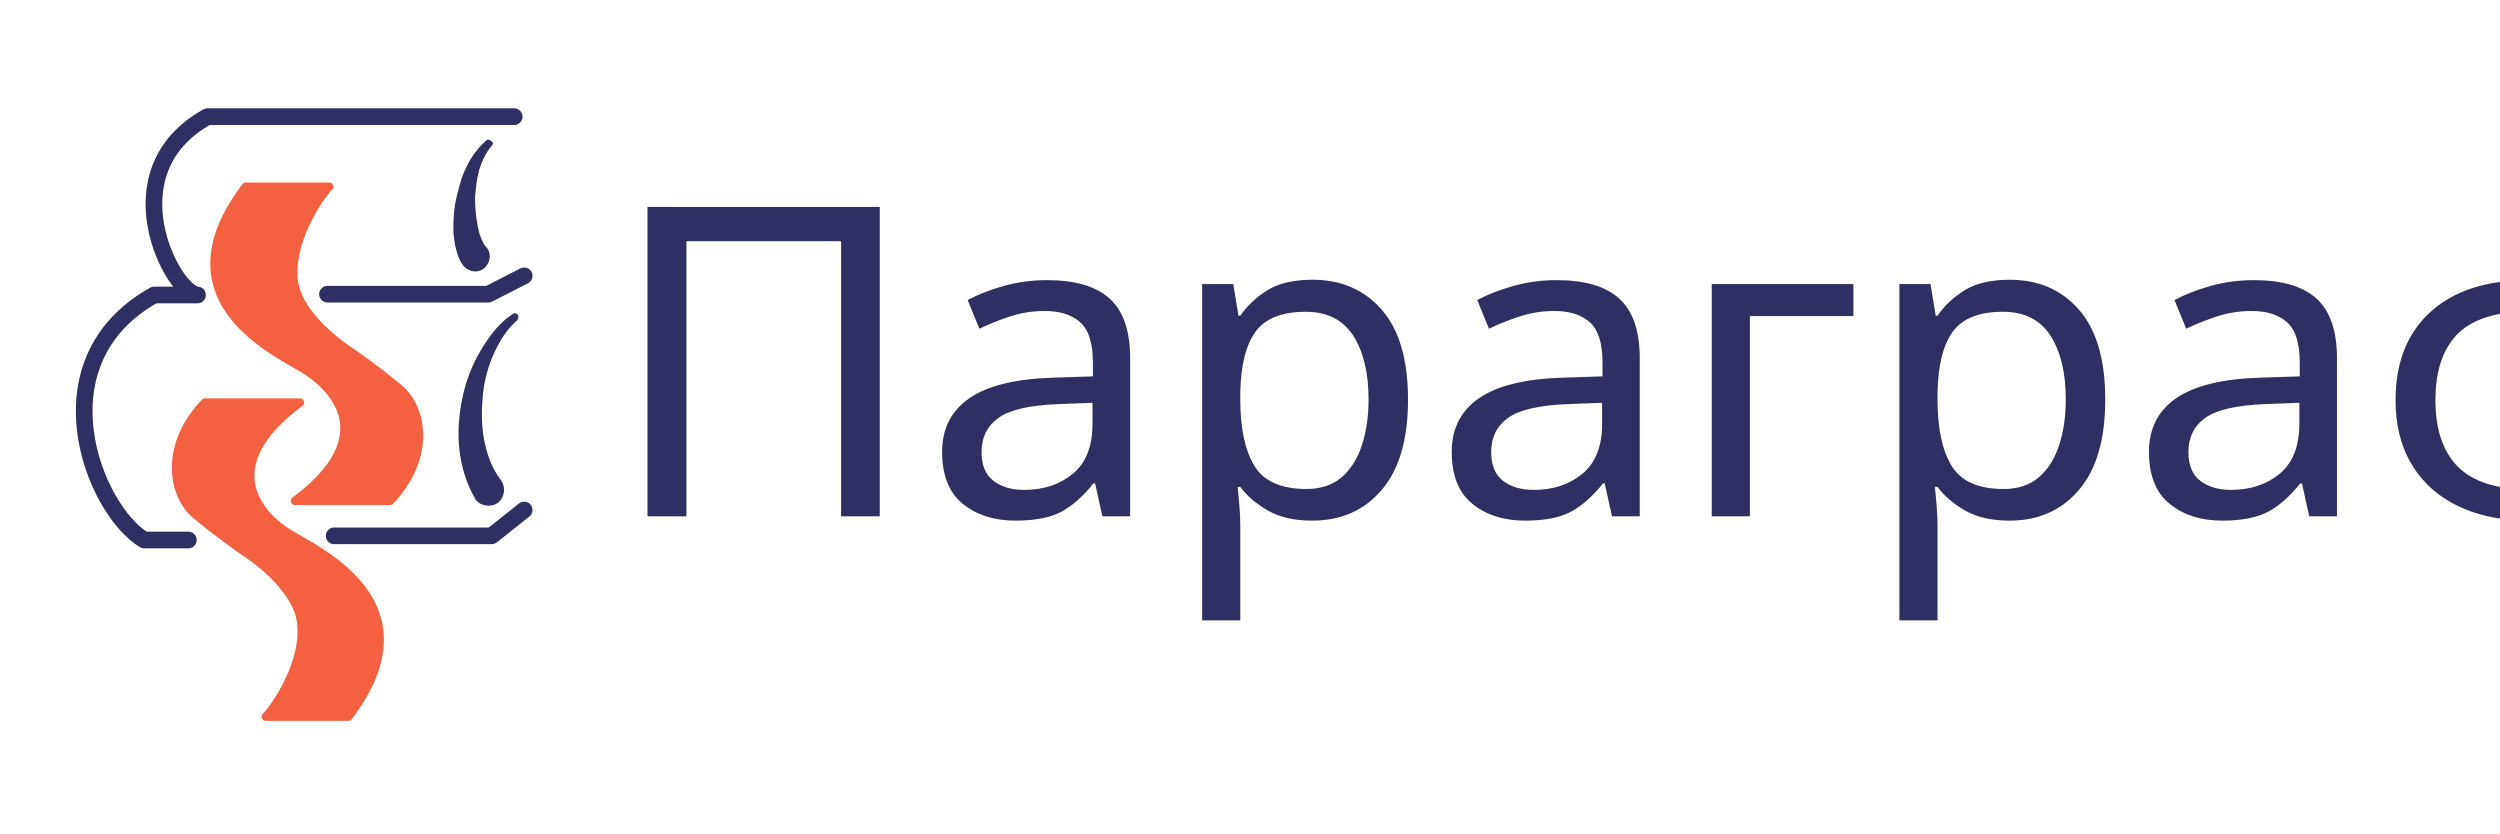
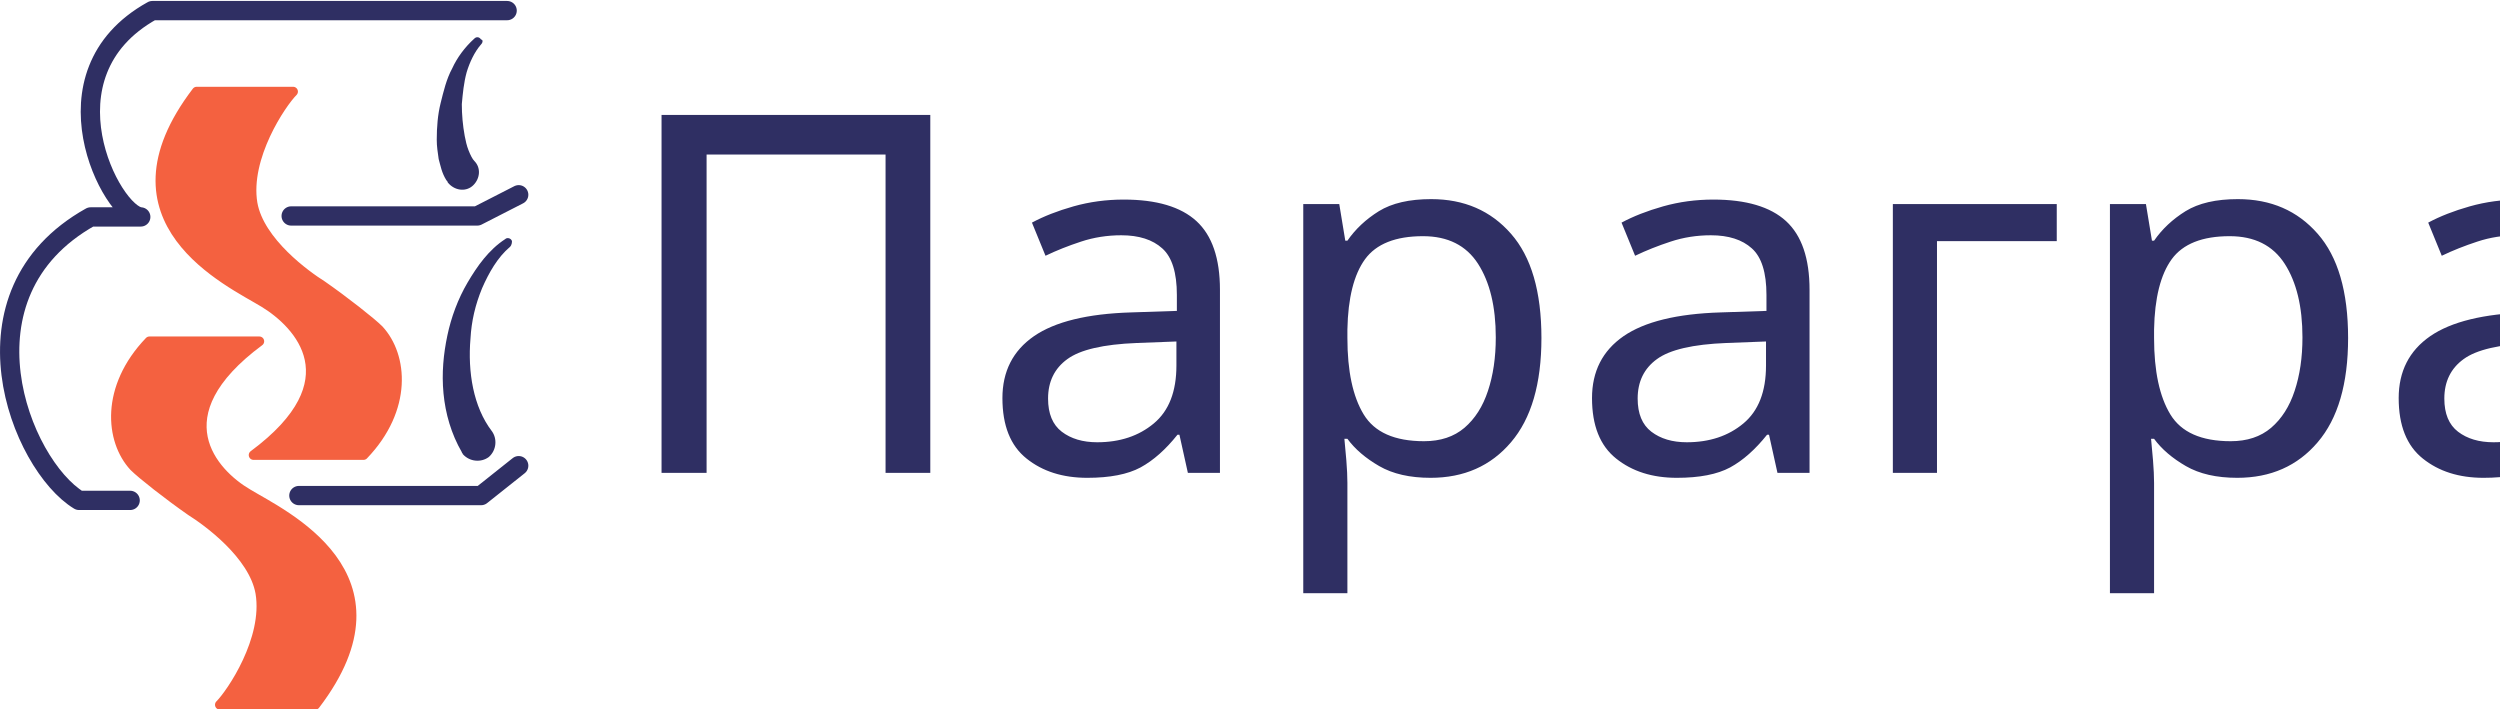
- <svg xmlns="http://www.w3.org/2000/svg" version="1.1" id="Слой_1" x="0px" y="0px" viewBox="0 0 300 100" style="enable-background:new 0 0 300 100;" xml:space="preserve">
+ <svg xmlns="http://www.w3.org/2000/svg" version="1.1" id="Слой_1" x="0px" y="0px" viewBox="0 0 259.3 73.5" style="enable-background:new 0 0 259.3 73.5;" xml:space="preserve">
  <style type="text/css">
	.st0{fill:#2F2F63;}
	.st1{font-family:'GaramondPremrPro-MedSubh';}
	.st2{font-size:52px;}
	.st3{fill:#F46140;stroke:#F46140;stroke-linecap:round;stroke-linejoin:round;stroke-miterlimit:10;}
	.st4{fill:none;stroke:#2F2F63;stroke-width:2;stroke-linecap:round;stroke-linejoin:round;stroke-miterlimit:10;}
</style>
-   <text transform="matrix(1 0 0 1 72.652 61.96)" class="st0 st1 st2">Параграф</text>
+   <text transform="matrix(1 0 0 1 63.5687 49.0433)" class="st0 st1 st2">Параграф</text>
  <g>
-     <path class="st3" d="M29.5,22.4c-10.3,13.5,3.4,19.7,7,21.9c3.6,2.2,9.3,8.1-1.1,15.8h11.4c4.6-4.8,4.1-10.3,1.6-13   c-0.8-0.8-3.6-3-5.9-4.6c-1.6-1-6.5-4.5-7.2-8.5c-0.8-4.8,3-10.4,4.2-11.6H29.5z" />
-     <path class="st3" d="M41.8,86c10.3-13.5-3.4-19.7-7-21.9C31.2,62,25.6,56,36,48.3H24.6c-4.6,4.8-4.1,10.3-1.6,13   c0.8,0.8,3.6,3,5.9,4.6c1.6,1,6.5,4.5,7.2,8.5c0.8,4.8-3,10.4-4.2,11.6H41.8z" />
-     <path class="st4" d="M61.7,14H24.9c-11.9,6.6-4.2,21.2-1.2,21.4h-5.2c-14.3,8-7.3,25.7-1.2,29.4h5.3" />
-     <polyline class="st4" points="39.3,35.3 58.6,35.3 62.9,33.1  " />
-     <polyline class="st4" points="40.1,64.3 59,64.3 62.9,61.2  " />
+     <path class="st3" d="M20.4,9.5c-10.3,13.5,3.4,19.7,7,21.9s9.3,8.1-1.1,15.8h11.4c4.6-4.8,4.1-10.3,1.6-13c-0.8-0.8-3.6-3-5.9-4.6   c-1.6-1-6.5-4.5-7.2-8.5c-0.8-4.8,3-10.4,4.2-11.6H20.4z" />
+     <path class="st3" d="M32.7,73.1c10.3-13.5-3.4-19.7-7-21.9c-3.6-2.1-9.2-8.1,1.2-15.8H15.5c-4.6,4.8-4.1,10.3-1.6,13   c0.8,0.8,3.6,3,5.9,4.6c1.6,1,6.5,4.5,7.2,8.5c0.8,4.8-3,10.4-4.2,11.6H32.7z" />
+     <path class="st4" d="M52.6,1.1H15.8c-11.9,6.6-4.2,21.2-1.2,21.4H9.4c-14.3,8-7.3,25.7-1.2,29.4h5.3" />
+     <polyline class="st4" points="30.2,22.4 49.5,22.4 53.8,20.2  " />
+     <polyline class="st4" points="31,51.4 49.9,51.4 53.8,48.3  " />
    <g>
-       <path class="st0" d="M62,38.5c-1.3,1.1-2.2,2.7-2.9,4.3c-0.7,1.7-1.1,3.4-1.2,5.2c-0.3,3.5,0.3,7.1,2.2,9.6c0.6,0.8,0.5,2-0.3,2.7    c-0.8,0.6-2,0.5-2.7-0.3c0-0.1-0.1-0.1-0.1-0.2l0,0c-1.1-1.9-1.7-4-1.9-6.1c-0.2-2.1,0-4.1,0.4-6c0.4-1.9,1.1-3.8,2.1-5.5    c1-1.7,2.2-3.4,3.9-4.5c0.2-0.2,0.6-0.1,0.7,0.2C62.2,38,62.2,38.3,62,38.5L62,38.5z" />
+       <path class="st0" d="M52.9,25.6c-1.3,1.1-2.2,2.7-2.9,4.3c-0.7,1.7-1.1,3.4-1.2,5.2c-0.3,3.5,0.3,7.1,2.2,9.6    c0.6,0.8,0.5,2-0.3,2.7c-0.8,0.6-2,0.5-2.7-0.3c0-0.1-0.1-0.1-0.1-0.2l0,0c-1.1-1.9-1.7-4-1.9-6.1s0-4.1,0.4-6s1.1-3.8,2.1-5.5    s2.2-3.4,3.9-4.5c0.2-0.2,0.6-0.1,0.7,0.2C53.1,25.1,53.1,25.4,52.9,25.6L52.9,25.6z" />
    </g>
    <g>
-       <path class="st0" d="M59,17.5c-0.7,0.8-1.2,1.9-1.5,2.9c-0.3,1.1-0.4,2.2-0.5,3.3c0,1.1,0.1,2.2,0.3,3.3c0.1,0.5,0.2,1,0.4,1.5    c0.2,0.5,0.4,0.9,0.6,1.1c0.7,0.7,0.6,1.8-0.1,2.5c-0.7,0.7-1.8,0.6-2.5-0.1c-0.1-0.1-0.2-0.2-0.2-0.3l-0.1-0.1    c-0.5-0.8-0.6-1.5-0.8-2.2c-0.1-0.7-0.2-1.3-0.2-2c0-1.3,0.1-2.6,0.4-3.8c0.3-1.2,0.6-2.5,1.2-3.6c0.5-1.1,1.3-2.2,2.3-3.1    c0.2-0.2,0.5-0.2,0.7,0.1C59.2,17,59.2,17.3,59,17.5L59,17.5z" />
+       <path class="st0" d="M49.9,4.6c-0.7,0.8-1.2,1.9-1.5,2.9c-0.3,1.1-0.4,2.2-0.5,3.3c0,1.1,0.1,2.2,0.3,3.3c0.1,0.5,0.2,1,0.4,1.5    c0.2,0.5,0.4,0.9,0.6,1.1c0.7,0.7,0.6,1.8-0.1,2.5c-0.7,0.7-1.8,0.6-2.5-0.1c-0.1-0.1-0.2-0.2-0.2-0.3l-0.1-0.1    c-0.5-0.8-0.6-1.5-0.8-2.2c-0.1-0.7-0.2-1.3-0.2-2c0-1.3,0.1-2.6,0.4-3.8c0.3-1.2,0.6-2.5,1.2-3.6C47.4,6,48.2,4.9,49.2,4    c0.2-0.2,0.5-0.2,0.7,0.1C50.1,4.1,50.1,4.4,49.9,4.6L49.9,4.6z" />
    </g>
  </g>
</svg>
